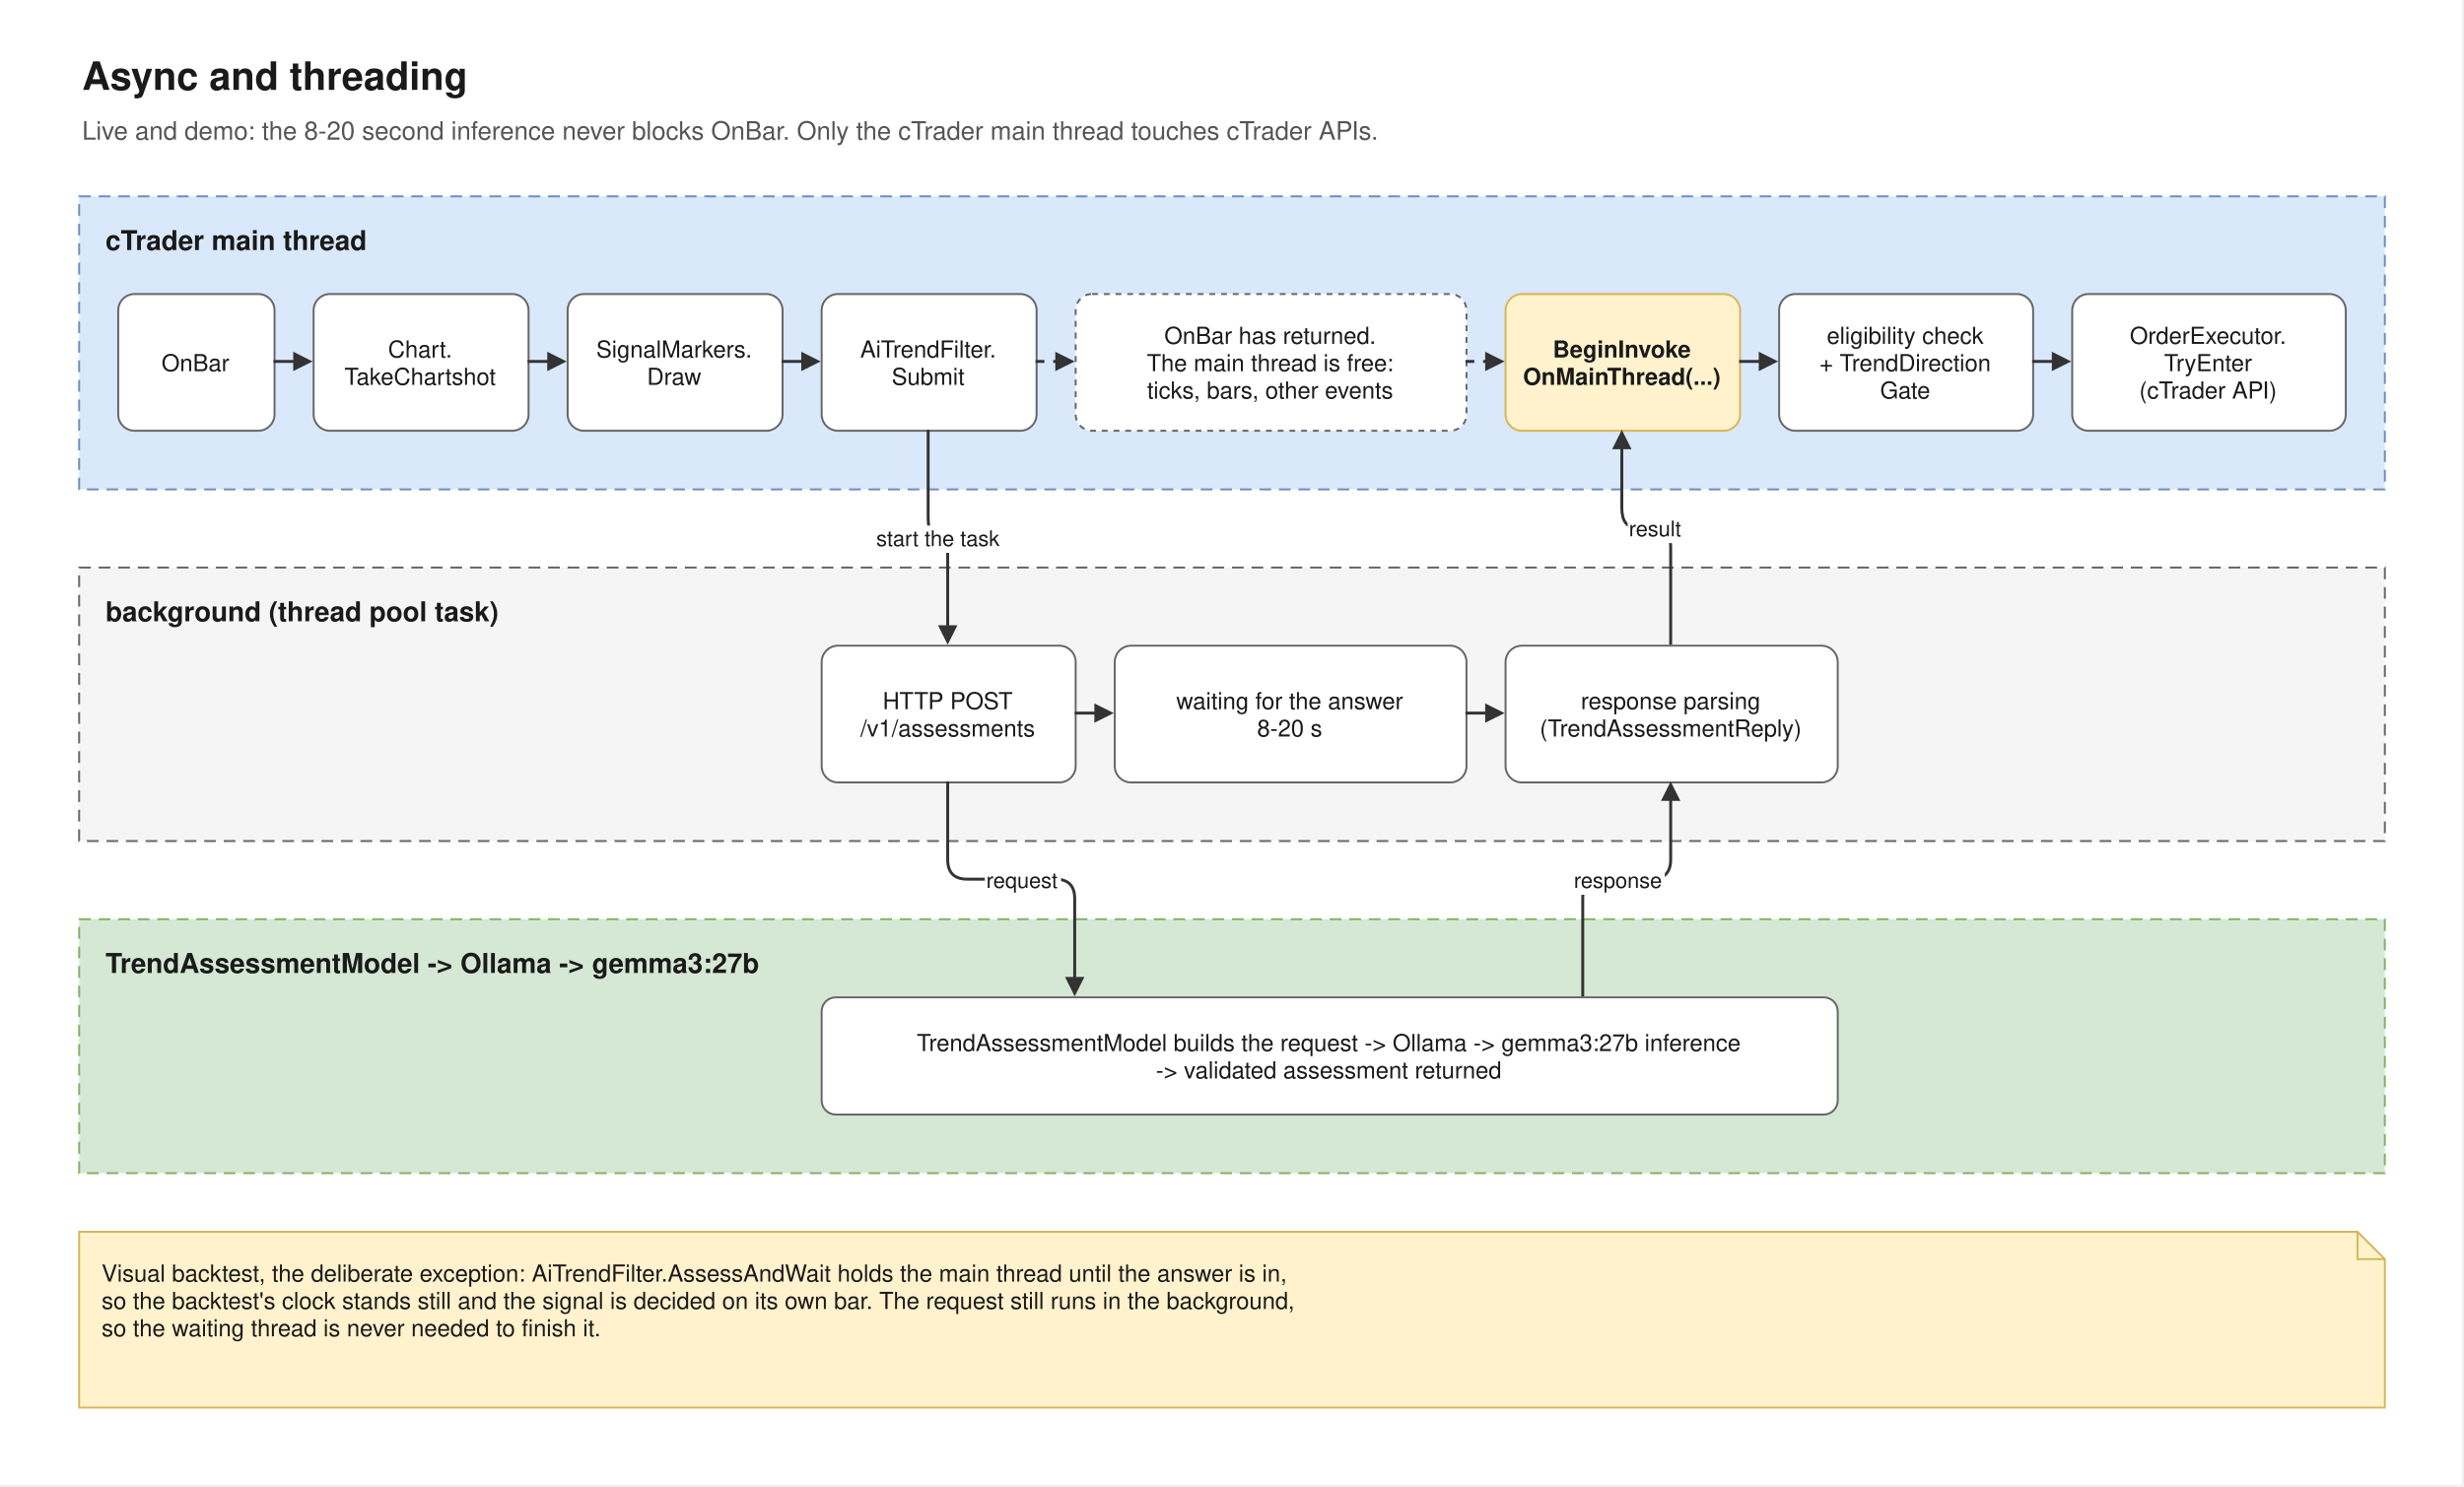
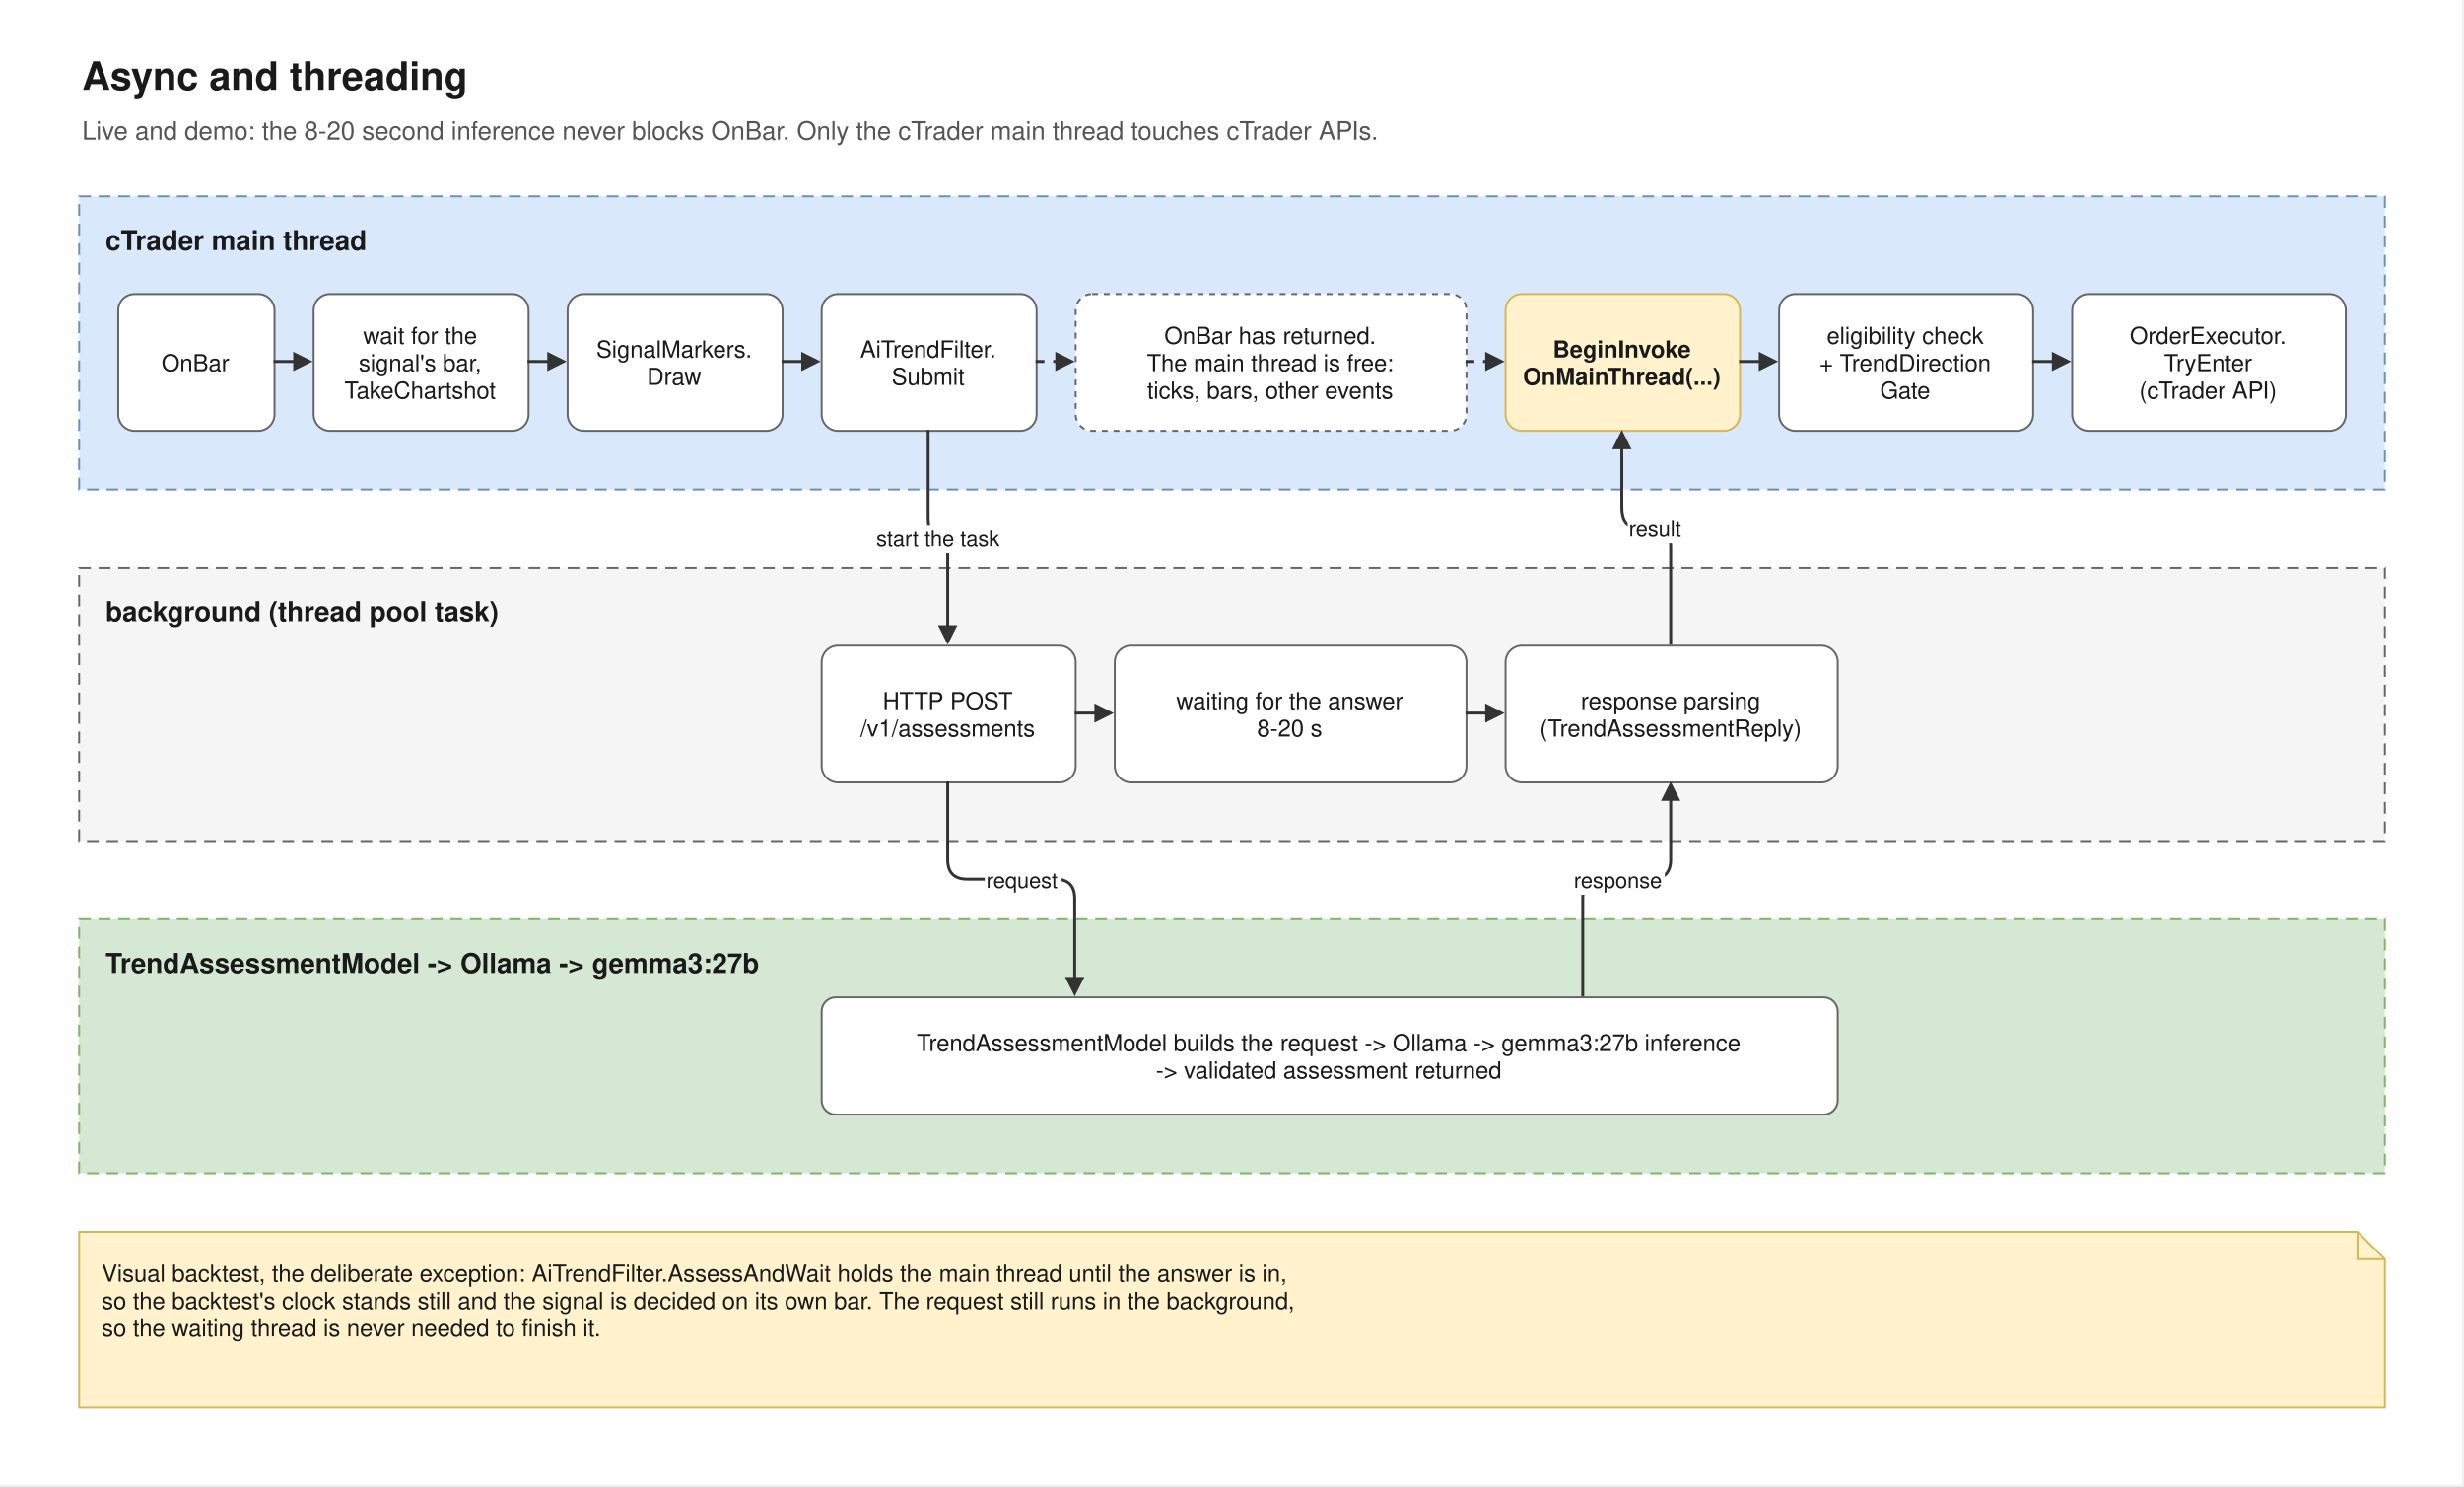
<svg xmlns="http://www.w3.org/2000/svg" style="background: transparent; background-color: transparent; color-scheme: light;" version="1.1" width="1261px" height="761px" viewBox="0 0 1261 761">
  <defs />
  <g>
    <g data-cell-id="0">
      <g data-cell-id="1">
        <g data-cell-id="p4-1">
          <g>
            <rect x="0" y="0" width="1260" height="760" fill="#ffffff" stroke="none" pointer-events="all" style="fill: rgb(255, 255, 255);" />
          </g>
        </g>
        <g data-cell-id="p4-2">
          <g>
            <rect x="40" y="20" width="1000" height="34" fill="none" stroke="none" pointer-events="all" />
          </g>
          <g>
            <g fill="#1a1a1a" font-family="Helvetica" font-weight="bold" text-anchor="start" font-size="20px" style="fill: rgb(26, 26, 26);">
              <text x="42" y="46">Async and threading</text>
            </g>
          </g>
        </g>
        <g data-cell-id="p4-3">
          <g>
            <rect x="40" y="54" width="1000" height="24" fill="none" stroke="none" pointer-events="all" />
          </g>
          <g>
            <g fill="#555555" font-family="Helvetica" text-anchor="start" font-size="13px" style="fill: rgb(85, 85, 85);">
              <text x="42" y="71.5">Live and demo: the 8-20 second inference never blocks OnBar. Only the cTrader main thread touches cTrader APIs.</text>
            </g>
          </g>
        </g>
        <g data-cell-id="p4-4">
          <g transform="translate(0.5,0.5)">
            <rect x="40" y="100" width="1180" height="150" fill="#dae8fc" stroke="#6c8ebf" stroke-dasharray="6 4" pointer-events="all" style="fill: rgb(218, 232, 252); stroke: rgb(108, 142, 191);" />
          </g>
          <g>
            <g fill="#1a1a1a" font-family="Helvetica" font-weight="bold" text-anchor="start" font-size="14px" style="fill: rgb(26, 26, 26);">
              <text x="54" y="128">cTrader main thread</text>
            </g>
          </g>
        </g>
        <g data-cell-id="p4-5">
          <g transform="translate(0.5,0.5)">
            <rect x="40" y="290" width="1180" height="140" fill="#f5f5f5" stroke="#666666" stroke-dasharray="6 4" pointer-events="all" style="fill: rgb(245, 245, 245); stroke: rgb(102, 102, 102);" />
          </g>
          <g>
            <g fill="#1a1a1a" font-family="Helvetica" font-weight="bold" text-anchor="start" font-size="14px" style="fill: rgb(26, 26, 26);">
              <text x="54" y="318">background (thread pool task)</text>
            </g>
          </g>
        </g>
        <g data-cell-id="p4-6">
          <g transform="translate(0.5,0.5)">
            <rect x="40" y="470" width="1180" height="130" fill="#d5e8d4" stroke="#82b366" stroke-dasharray="6 4" pointer-events="all" style="fill: rgb(213, 232, 212); stroke: rgb(130, 179, 102);" />
          </g>
          <g>
            <g fill="#1a1a1a" font-family="Helvetica" font-weight="bold" text-anchor="start" font-size="14px" style="fill: rgb(26, 26, 26);">
              <text x="54" y="498">TrendAssessmentModel  -&gt;  Ollama  -&gt;  gemma3:27b</text>
            </g>
          </g>
        </g>
        <g data-cell-id="p4-7">
          <g transform="translate(0.5,0.5)">
            <rect x="60" y="150" width="80" height="70" rx="8.4" ry="8.4" fill="#ffffff" stroke="#666666" pointer-events="all" style="fill: rgb(255, 255, 255); stroke: rgb(102, 102, 102);" />
          </g>
          <g>
            <g fill="#1a1a1a" font-family="Helvetica" text-anchor="middle" font-size="12px" style="fill: rgb(26, 26, 26);">
              <text x="100" y="190">OnBar</text>
            </g>
          </g>
        </g>
        <g data-cell-id="p4-8">
          <g transform="translate(0.5,0.5)">
            <rect x="160" y="150" width="110" height="70" rx="8.4" ry="8.4" fill="#ffffff" stroke="#666666" pointer-events="all" style="fill: rgb(255, 255, 255); stroke: rgb(102, 102, 102);" />
          </g>
          <g>
            <g fill="#1a1a1a" font-family="Helvetica" text-anchor="middle" font-size="12px" style="fill: rgb(26, 26, 26);">
-               <text x="215" y="183">Chart.</text>
-               <text x="215" y="197">TakeChartshot</text>
+               <text x="215" y="176">wait for the</text>
+               <text x="215" y="190">signal's bar,</text>
+               <text x="215" y="204">TakeChartshot</text>
            </g>
          </g>
        </g>
        <g data-cell-id="p4-9">
          <g transform="translate(0.5,0.5)">
            <rect x="290" y="150" width="110" height="70" rx="8.4" ry="8.4" fill="#ffffff" stroke="#666666" pointer-events="all" style="fill: rgb(255, 255, 255); stroke: rgb(102, 102, 102);" />
          </g>
          <g>
            <g fill="#1a1a1a" font-family="Helvetica" text-anchor="middle" font-size="12px" style="fill: rgb(26, 26, 26);">
              <text x="345" y="183">SignalMarkers.</text>
              <text x="345" y="197">Draw</text>
            </g>
          </g>
        </g>
        <g data-cell-id="p4-10">
          <g transform="translate(0.5,0.5)">
            <rect x="420" y="150" width="110" height="70" rx="8.4" ry="8.4" fill="#ffffff" stroke="#666666" pointer-events="all" style="fill: rgb(255, 255, 255); stroke: rgb(102, 102, 102);" />
          </g>
          <g>
            <g fill="#1a1a1a" font-family="Helvetica" text-anchor="middle" font-size="12px" style="fill: rgb(26, 26, 26);">
              <text x="475" y="183">AiTrendFilter.</text>
              <text x="475" y="197">Submit</text>
            </g>
          </g>
        </g>
        <g data-cell-id="p4-11">
          <g transform="translate(0.5,0.5)">
            <rect x="550" y="150" width="200" height="70" rx="8.4" ry="8.4" fill="#ffffff" stroke="#666666" stroke-dasharray="3 3" pointer-events="all" style="fill: rgb(255, 255, 255); stroke: rgb(102, 102, 102);" />
          </g>
          <g>
            <g fill="#1a1a1a" font-family="Helvetica" text-anchor="middle" font-size="12px" style="fill: rgb(26, 26, 26);">
              <text x="650" y="176">OnBar has returned.</text>
              <text x="650" y="190">The main thread is free:</text>
              <text x="650" y="204">ticks, bars, other events</text>
            </g>
          </g>
        </g>
        <g data-cell-id="p4-12">
          <g transform="translate(0.5,0.5)">
            <rect x="770" y="150" width="120" height="70" rx="8.4" ry="8.4" fill="#fff2cc" stroke="#d6b656" pointer-events="all" style="fill: rgb(255, 242, 204); stroke: rgb(214, 182, 86);" />
          </g>
          <g>
            <g fill="#1a1a1a" font-family="Helvetica" font-weight="bold" text-anchor="middle" font-size="12px" style="fill: rgb(26, 26, 26);">
              <text x="830" y="183">BeginInvoke</text>
              <text x="830" y="197">OnMainThread(...)</text>
            </g>
          </g>
        </g>
        <g data-cell-id="p4-13">
          <g transform="translate(0.5,0.5)">
            <rect x="910" y="150" width="130" height="70" rx="8.4" ry="8.4" fill="#ffffff" stroke="#666666" pointer-events="all" style="fill: rgb(255, 255, 255); stroke: rgb(102, 102, 102);" />
          </g>
          <g>
            <g fill="#1a1a1a" font-family="Helvetica" text-anchor="middle" font-size="12px" style="fill: rgb(26, 26, 26);">
              <text x="975" y="176">eligibility check</text>
              <text x="975" y="190">+ TrendDirection</text>
              <text x="975" y="204">Gate</text>
            </g>
          </g>
        </g>
        <g data-cell-id="p4-14">
          <g transform="translate(0.5,0.5)">
            <rect x="1060" y="150" width="140" height="70" rx="8.4" ry="8.4" fill="#ffffff" stroke="#666666" pointer-events="all" style="fill: rgb(255, 255, 255); stroke: rgb(102, 102, 102);" />
          </g>
          <g>
            <g fill="#1a1a1a" font-family="Helvetica" text-anchor="middle" font-size="12px" style="fill: rgb(26, 26, 26);">
              <text x="1130" y="176">OrderExecutor.</text>
              <text x="1130" y="190">TryEnter</text>
              <text x="1130" y="204">(cTrader API)</text>
            </g>
          </g>
        </g>
        <g data-cell-id="p4-15">
          <g>
            <path d="M 140 185 L 150.82 185" fill="none" stroke="#333333" stroke-width="1.5" stroke-miterlimit="10" pointer-events="stroke" style="stroke: rgb(51, 51, 51);" />
            <path d="M 158.32 185 L 150.82 188.75 L 150.82 181.25 Z" fill="#333333" stroke="#333333" stroke-width="1.5" stroke-miterlimit="10" pointer-events="all" style="fill: rgb(51, 51, 51); stroke: rgb(51, 51, 51);" />
          </g>
        </g>
        <g data-cell-id="p4-16">
          <g>
            <path d="M 270 185 L 280.82 185" fill="none" stroke="#333333" stroke-width="1.5" stroke-miterlimit="10" pointer-events="stroke" style="stroke: rgb(51, 51, 51);" />
            <path d="M 288.32 185 L 280.82 188.75 L 280.82 181.25 Z" fill="#333333" stroke="#333333" stroke-width="1.5" stroke-miterlimit="10" pointer-events="all" style="fill: rgb(51, 51, 51); stroke: rgb(51, 51, 51);" />
          </g>
        </g>
        <g data-cell-id="p4-17">
          <g>
            <path d="M 400 185 L 410.82 185" fill="none" stroke="#333333" stroke-width="1.5" stroke-miterlimit="10" pointer-events="stroke" style="stroke: rgb(51, 51, 51);" />
            <path d="M 418.32 185 L 410.82 188.75 L 410.82 181.25 Z" fill="#333333" stroke="#333333" stroke-width="1.5" stroke-miterlimit="10" pointer-events="all" style="fill: rgb(51, 51, 51); stroke: rgb(51, 51, 51);" />
          </g>
        </g>
        <g data-cell-id="p4-18">
          <g>
            <path d="M 890 185 L 900.82 185" fill="none" stroke="#333333" stroke-width="1.5" stroke-miterlimit="10" pointer-events="stroke" style="stroke: rgb(51, 51, 51);" />
            <path d="M 908.32 185 L 900.82 188.75 L 900.82 181.25 Z" fill="#333333" stroke="#333333" stroke-width="1.5" stroke-miterlimit="10" pointer-events="all" style="fill: rgb(51, 51, 51); stroke: rgb(51, 51, 51);" />
          </g>
        </g>
        <g data-cell-id="p4-19">
          <g>
            <path d="M 1040 185 L 1050.82 185" fill="none" stroke="#333333" stroke-width="1.5" stroke-miterlimit="10" pointer-events="stroke" style="stroke: rgb(51, 51, 51);" />
            <path d="M 1058.32 185 L 1050.82 188.75 L 1050.82 181.25 Z" fill="#333333" stroke="#333333" stroke-width="1.5" stroke-miterlimit="10" pointer-events="all" style="fill: rgb(51, 51, 51); stroke: rgb(51, 51, 51);" />
          </g>
        </g>
        <g data-cell-id="p4-20">
          <g>
            <path d="M 530 185 L 540.82 185" fill="none" stroke="#333333" stroke-width="1.5" stroke-miterlimit="10" stroke-dasharray="4.5 4.5" pointer-events="stroke" style="stroke: rgb(51, 51, 51);" />
            <path d="M 548.32 185 L 540.82 188.75 L 540.82 181.25 Z" fill="#333333" stroke="#333333" stroke-width="1.5" stroke-miterlimit="10" pointer-events="all" style="fill: rgb(51, 51, 51); stroke: rgb(51, 51, 51);" />
          </g>
        </g>
        <g data-cell-id="p4-21">
          <g>
            <path d="M 750 185 L 760.82 185" fill="none" stroke="#333333" stroke-width="1.5" stroke-miterlimit="10" stroke-dasharray="4.5 4.5" pointer-events="stroke" style="stroke: rgb(51, 51, 51);" />
            <path d="M 768.32 185 L 760.82 188.75 L 760.82 181.25 Z" fill="#333333" stroke="#333333" stroke-width="1.5" stroke-miterlimit="10" pointer-events="all" style="fill: rgb(51, 51, 51); stroke: rgb(51, 51, 51);" />
          </g>
        </g>
        <g data-cell-id="p4-22">
          <g transform="translate(0.5,0.5)">
            <rect x="420" y="330" width="130" height="70" rx="8.4" ry="8.4" fill="#ffffff" stroke="#666666" pointer-events="all" style="fill: rgb(255, 255, 255); stroke: rgb(102, 102, 102);" />
          </g>
          <g>
            <g fill="#1a1a1a" font-family="Helvetica" text-anchor="middle" font-size="12px" style="fill: rgb(26, 26, 26);">
              <text x="485" y="363">HTTP POST</text>
              <text x="485" y="377">/v1/assessments</text>
            </g>
          </g>
        </g>
        <g data-cell-id="p4-23">
          <g transform="translate(0.5,0.5)">
            <rect x="570" y="330" width="180" height="70" rx="8.4" ry="8.4" fill="#ffffff" stroke="#666666" pointer-events="all" style="fill: rgb(255, 255, 255); stroke: rgb(102, 102, 102);" />
          </g>
          <g>
            <g fill="#1a1a1a" font-family="Helvetica" text-anchor="middle" font-size="12px" style="fill: rgb(26, 26, 26);">
              <text x="660" y="363">waiting for the answer</text>
              <text x="660" y="377">8-20 s</text>
            </g>
          </g>
        </g>
        <g data-cell-id="p4-24">
          <g transform="translate(0.5,0.5)">
            <rect x="770" y="330" width="170" height="70" rx="8.4" ry="8.4" fill="#ffffff" stroke="#666666" pointer-events="all" style="fill: rgb(255, 255, 255); stroke: rgb(102, 102, 102);" />
          </g>
          <g>
            <g fill="#1a1a1a" font-family="Helvetica" text-anchor="middle" font-size="12px" style="fill: rgb(26, 26, 26);">
              <text x="855" y="363">response parsing</text>
              <text x="855" y="377">(TrendAssessmentReply)</text>
            </g>
          </g>
        </g>
        <g data-cell-id="p4-25">
          <g>
            <path d="M 550 365 L 560.82 365" fill="none" stroke="#333333" stroke-width="1.5" stroke-miterlimit="10" pointer-events="stroke" style="stroke: rgb(51, 51, 51);" />
            <path d="M 568.32 365 L 560.82 368.75 L 560.82 361.25 Z" fill="#333333" stroke="#333333" stroke-width="1.5" stroke-miterlimit="10" pointer-events="all" style="fill: rgb(51, 51, 51); stroke: rgb(51, 51, 51);" />
          </g>
        </g>
        <g data-cell-id="p4-26">
          <g>
            <path d="M 750 365 L 760.82 365" fill="none" stroke="#333333" stroke-width="1.5" stroke-miterlimit="10" pointer-events="stroke" style="stroke: rgb(51, 51, 51);" />
            <path d="M 768.32 365 L 760.82 368.75 L 760.82 361.25 Z" fill="#333333" stroke="#333333" stroke-width="1.5" stroke-miterlimit="10" pointer-events="all" style="fill: rgb(51, 51, 51); stroke: rgb(51, 51, 51);" />
          </g>
        </g>
        <g data-cell-id="p4-27">
          <g>
            <path d="M 475 220 L 475 265 Q 475 275 480 275 L 482.5 275 Q 485 275 485 285 L 485 320.82" fill="none" stroke="#333333" stroke-width="1.5" stroke-miterlimit="10" pointer-events="stroke" style="stroke: rgb(51, 51, 51);" />
            <path d="M 485 328.32 L 481.25 320.82 L 488.75 320.82 Z" fill="#333333" stroke="#333333" stroke-width="1.5" stroke-miterlimit="10" pointer-events="all" style="fill: rgb(51, 51, 51); stroke: rgb(51, 51, 51);" />
          </g>
          <g>
            <g fill="#1a1a1a" font-family="Helvetica" text-anchor="middle" font-size="11px" style="fill: rgb(26, 26, 26);">
              <rect fill="#ffffff" stroke="none" x="448" y="269" width="65" height="14" stroke-width="0" style="fill: rgb(255, 255, 255);" />
              <text x="480" y="279.5">start the task</text>
            </g>
          </g>
        </g>
        <g data-cell-id="p4-28">
          <g>
            <path d="M 855 330 L 855 280 Q 855 270 845 270 L 837.5 270 Q 830 270 830 260 L 830 229.18" fill="none" stroke="#333333" stroke-width="1.5" stroke-miterlimit="10" pointer-events="stroke" style="stroke: rgb(51, 51, 51);" />
            <path d="M 830 221.68 L 833.75 229.18 L 826.25 229.18 Z" fill="#333333" stroke="#333333" stroke-width="1.5" stroke-miterlimit="10" pointer-events="all" style="fill: rgb(51, 51, 51); stroke: rgb(51, 51, 51);" />
          </g>
          <g>
            <g fill="#1a1a1a" font-family="Helvetica" text-anchor="middle" font-size="11px" style="fill: rgb(26, 26, 26);">
              <rect fill="#ffffff" stroke="none" x="833" y="264" width="29" height="14" stroke-width="0" style="fill: rgb(255, 255, 255);" />
              <text x="847" y="274.5">result</text>
            </g>
          </g>
        </g>
        <g data-cell-id="p4-29">
          <g transform="translate(0.5,0.5)">
            <path d="M 40 630 L 1206 630 L 1220 644 L 1220 720 L 40 720 L 40 630 Z" fill="#fff2cc" stroke="#d6b656" stroke-miterlimit="10" pointer-events="all" style="fill: rgb(255, 242, 204); stroke: rgb(214, 182, 86);" />
            <path d="M 1206 630 L 1206 644 L 1220 644" fill="none" stroke="#d6b656" stroke-miterlimit="10" pointer-events="all" style="stroke: rgb(214, 182, 86);" />
          </g>
          <g>
            <g fill="#1a1a1a" font-family="Helvetica" text-anchor="start" font-size="12px" style="fill: rgb(26, 26, 26);">
              <text x="52" y="656">Visual backtest, the deliberate exception: AiTrendFilter.AssessAndWait holds the main thread until the answer is in,</text>
              <text x="52" y="670">so the backtest's clock stands still and the signal is decided on its own bar. The request still runs in the background,</text>
              <text x="52" y="684">so the waiting thread is never needed to finish it.</text>
            </g>
          </g>
        </g>
        <g data-cell-id="p4-30">
          <g transform="translate(0.5,0.5)">
            <rect x="420" y="510" width="520" height="60" rx="7.2" ry="7.2" fill="#ffffff" stroke="#666666" pointer-events="all" style="fill: rgb(255, 255, 255); stroke: rgb(102, 102, 102);" />
          </g>
          <g>
            <g fill="#1a1a1a" font-family="Helvetica" text-anchor="middle" font-size="12px" style="fill: rgb(26, 26, 26);">
              <text x="680" y="538">TrendAssessmentModel builds the request  -&gt;  Ollama  -&gt;  gemma3:27b inference</text>
              <text x="680" y="552">-&gt;  validated assessment returned</text>
            </g>
          </g>
        </g>
        <g data-cell-id="p4-31">
          <g>
            <path d="M 485 400 L 485 440 Q 485 450 495 450 L 540 450 Q 550 450 550 460 L 550 500.82" fill="none" stroke="#333333" stroke-width="1.5" stroke-miterlimit="10" pointer-events="stroke" style="stroke: rgb(51, 51, 51);" />
            <path d="M 550 508.32 L 546.25 500.82 L 553.75 500.82 Z" fill="#333333" stroke="#333333" stroke-width="1.5" stroke-miterlimit="10" pointer-events="all" style="fill: rgb(51, 51, 51); stroke: rgb(51, 51, 51);" />
          </g>
          <g>
            <g fill="#1a1a1a" font-family="Helvetica" text-anchor="middle" font-size="11px" style="fill: rgb(26, 26, 26);">
              <rect fill="#ffffff" stroke="none" x="504" y="444" width="39" height="14" stroke-width="0" style="fill: rgb(255, 255, 255);" />
              <text x="523" y="454.5">request</text>
            </g>
          </g>
        </g>
        <g data-cell-id="p4-32">
          <g>
            <path d="M 810 510 L 810 460 Q 810 450 820 450 L 845 450 Q 855 450 855 440 L 855 409.18" fill="none" stroke="#333333" stroke-width="1.5" stroke-miterlimit="10" pointer-events="stroke" style="stroke: rgb(51, 51, 51);" />
            <path d="M 855 401.68 L 858.75 409.18 L 851.25 409.18 Z" fill="#333333" stroke="#333333" stroke-width="1.5" stroke-miterlimit="10" pointer-events="all" style="fill: rgb(51, 51, 51); stroke: rgb(51, 51, 51);" />
          </g>
          <g>
            <g fill="#1a1a1a" font-family="Helvetica" text-anchor="middle" font-size="11px" style="fill: rgb(26, 26, 26);">
              <rect fill="#ffffff" stroke="none" x="805" y="444" width="47" height="14" stroke-width="0" style="fill: rgb(255, 255, 255);" />
              <text x="828" y="454.5">response</text>
            </g>
          </g>
        </g>
      </g>
    </g>
  </g>
</svg>
